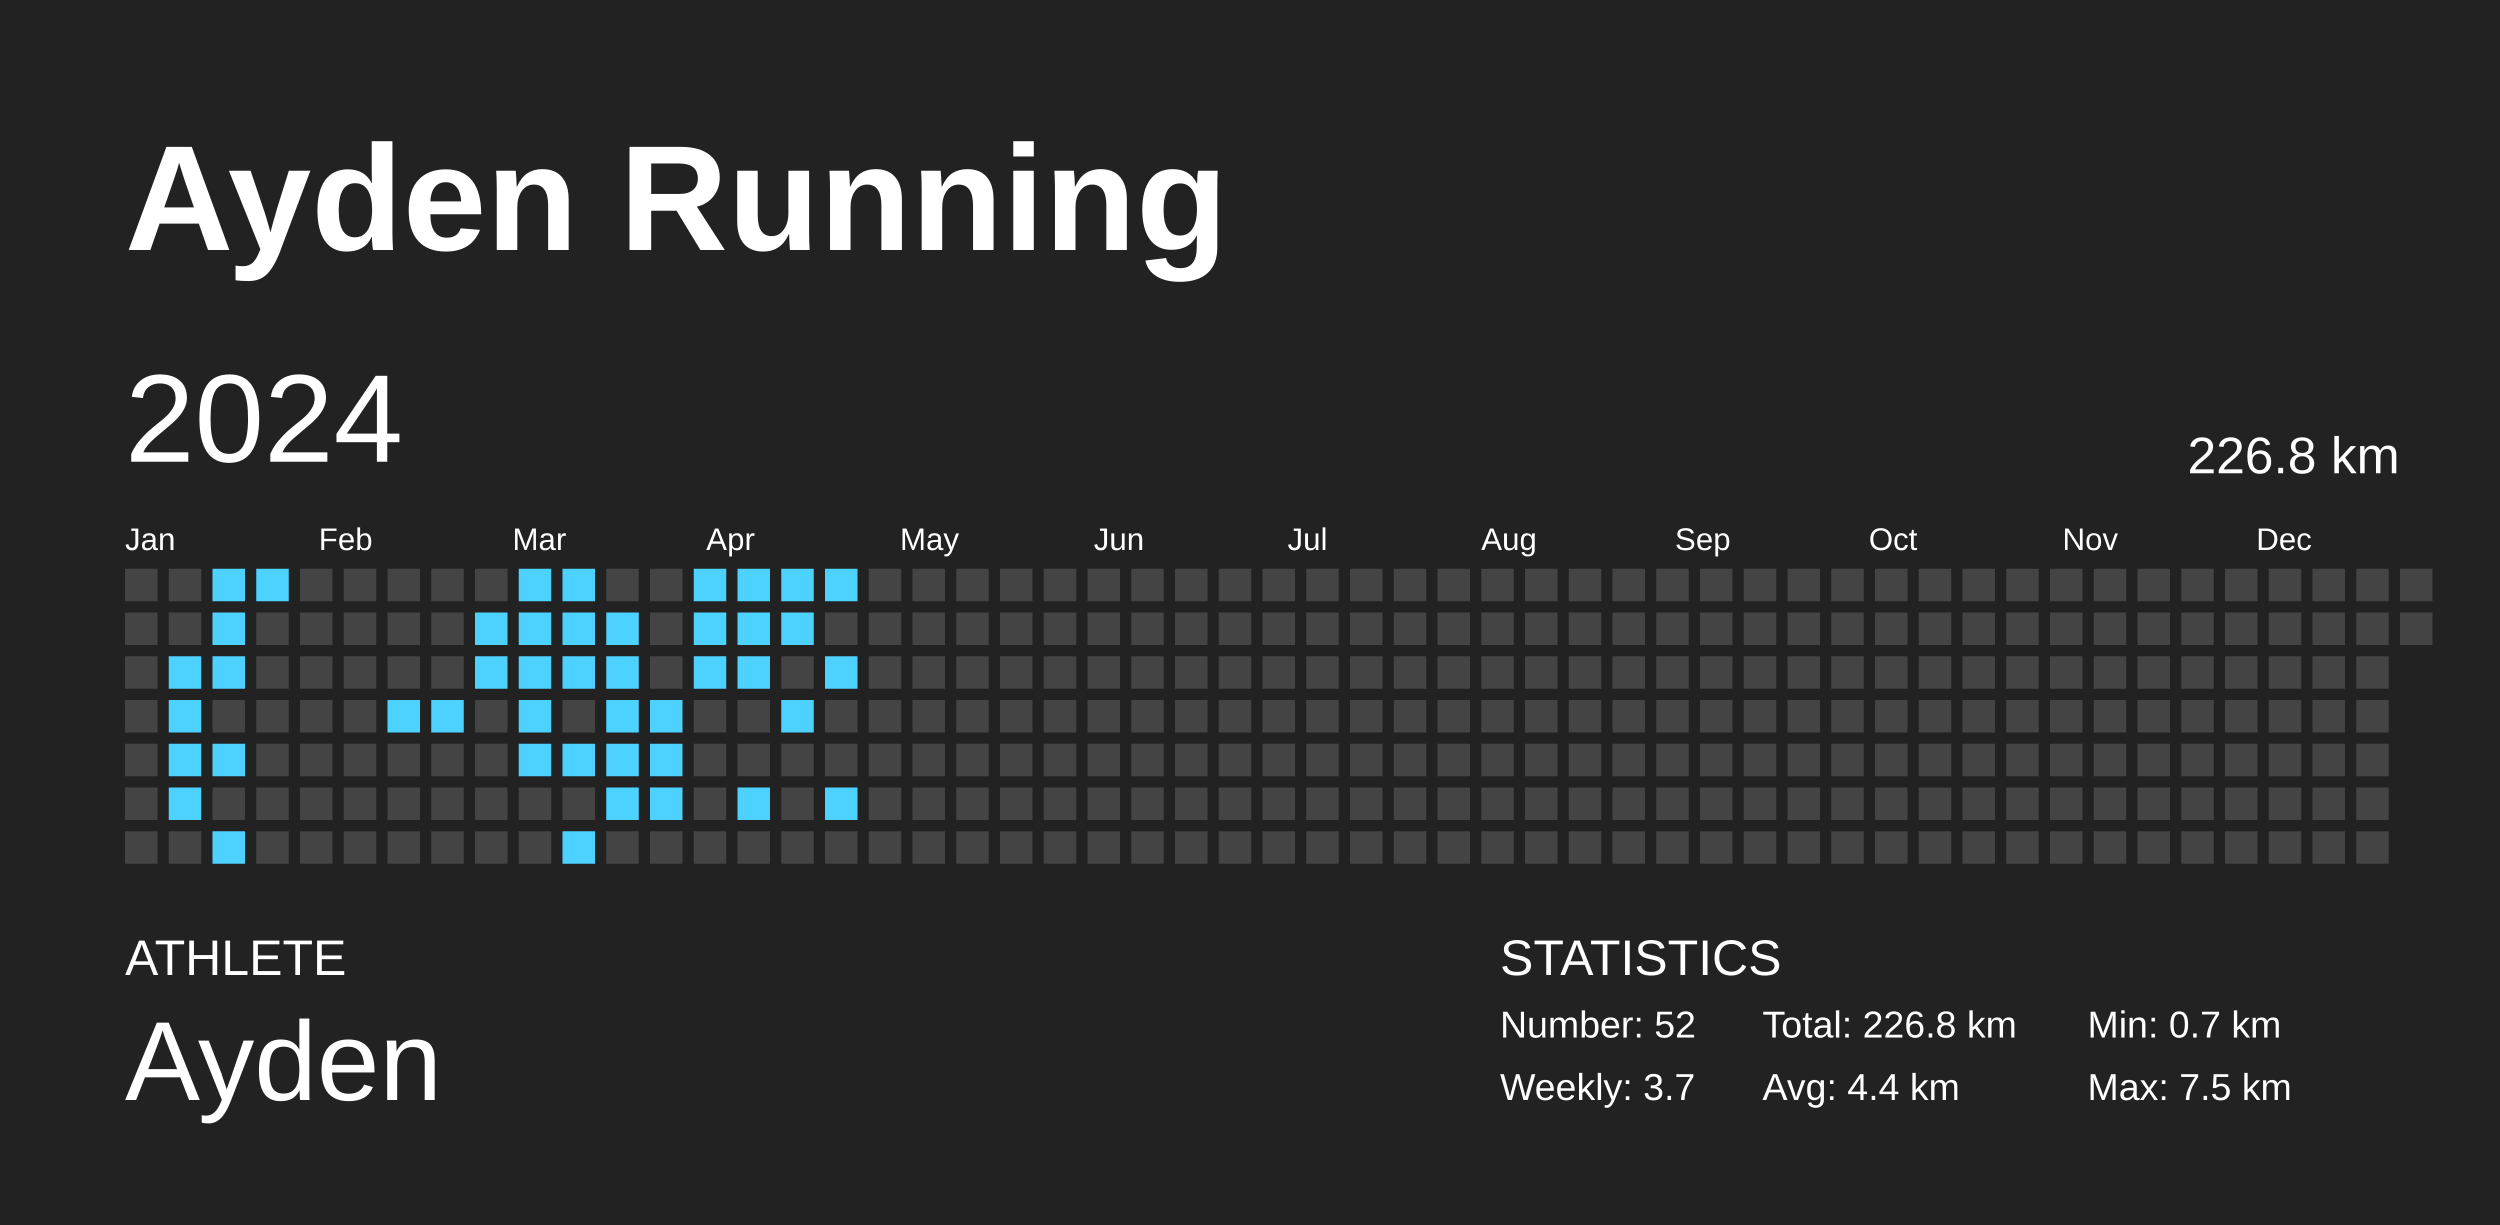
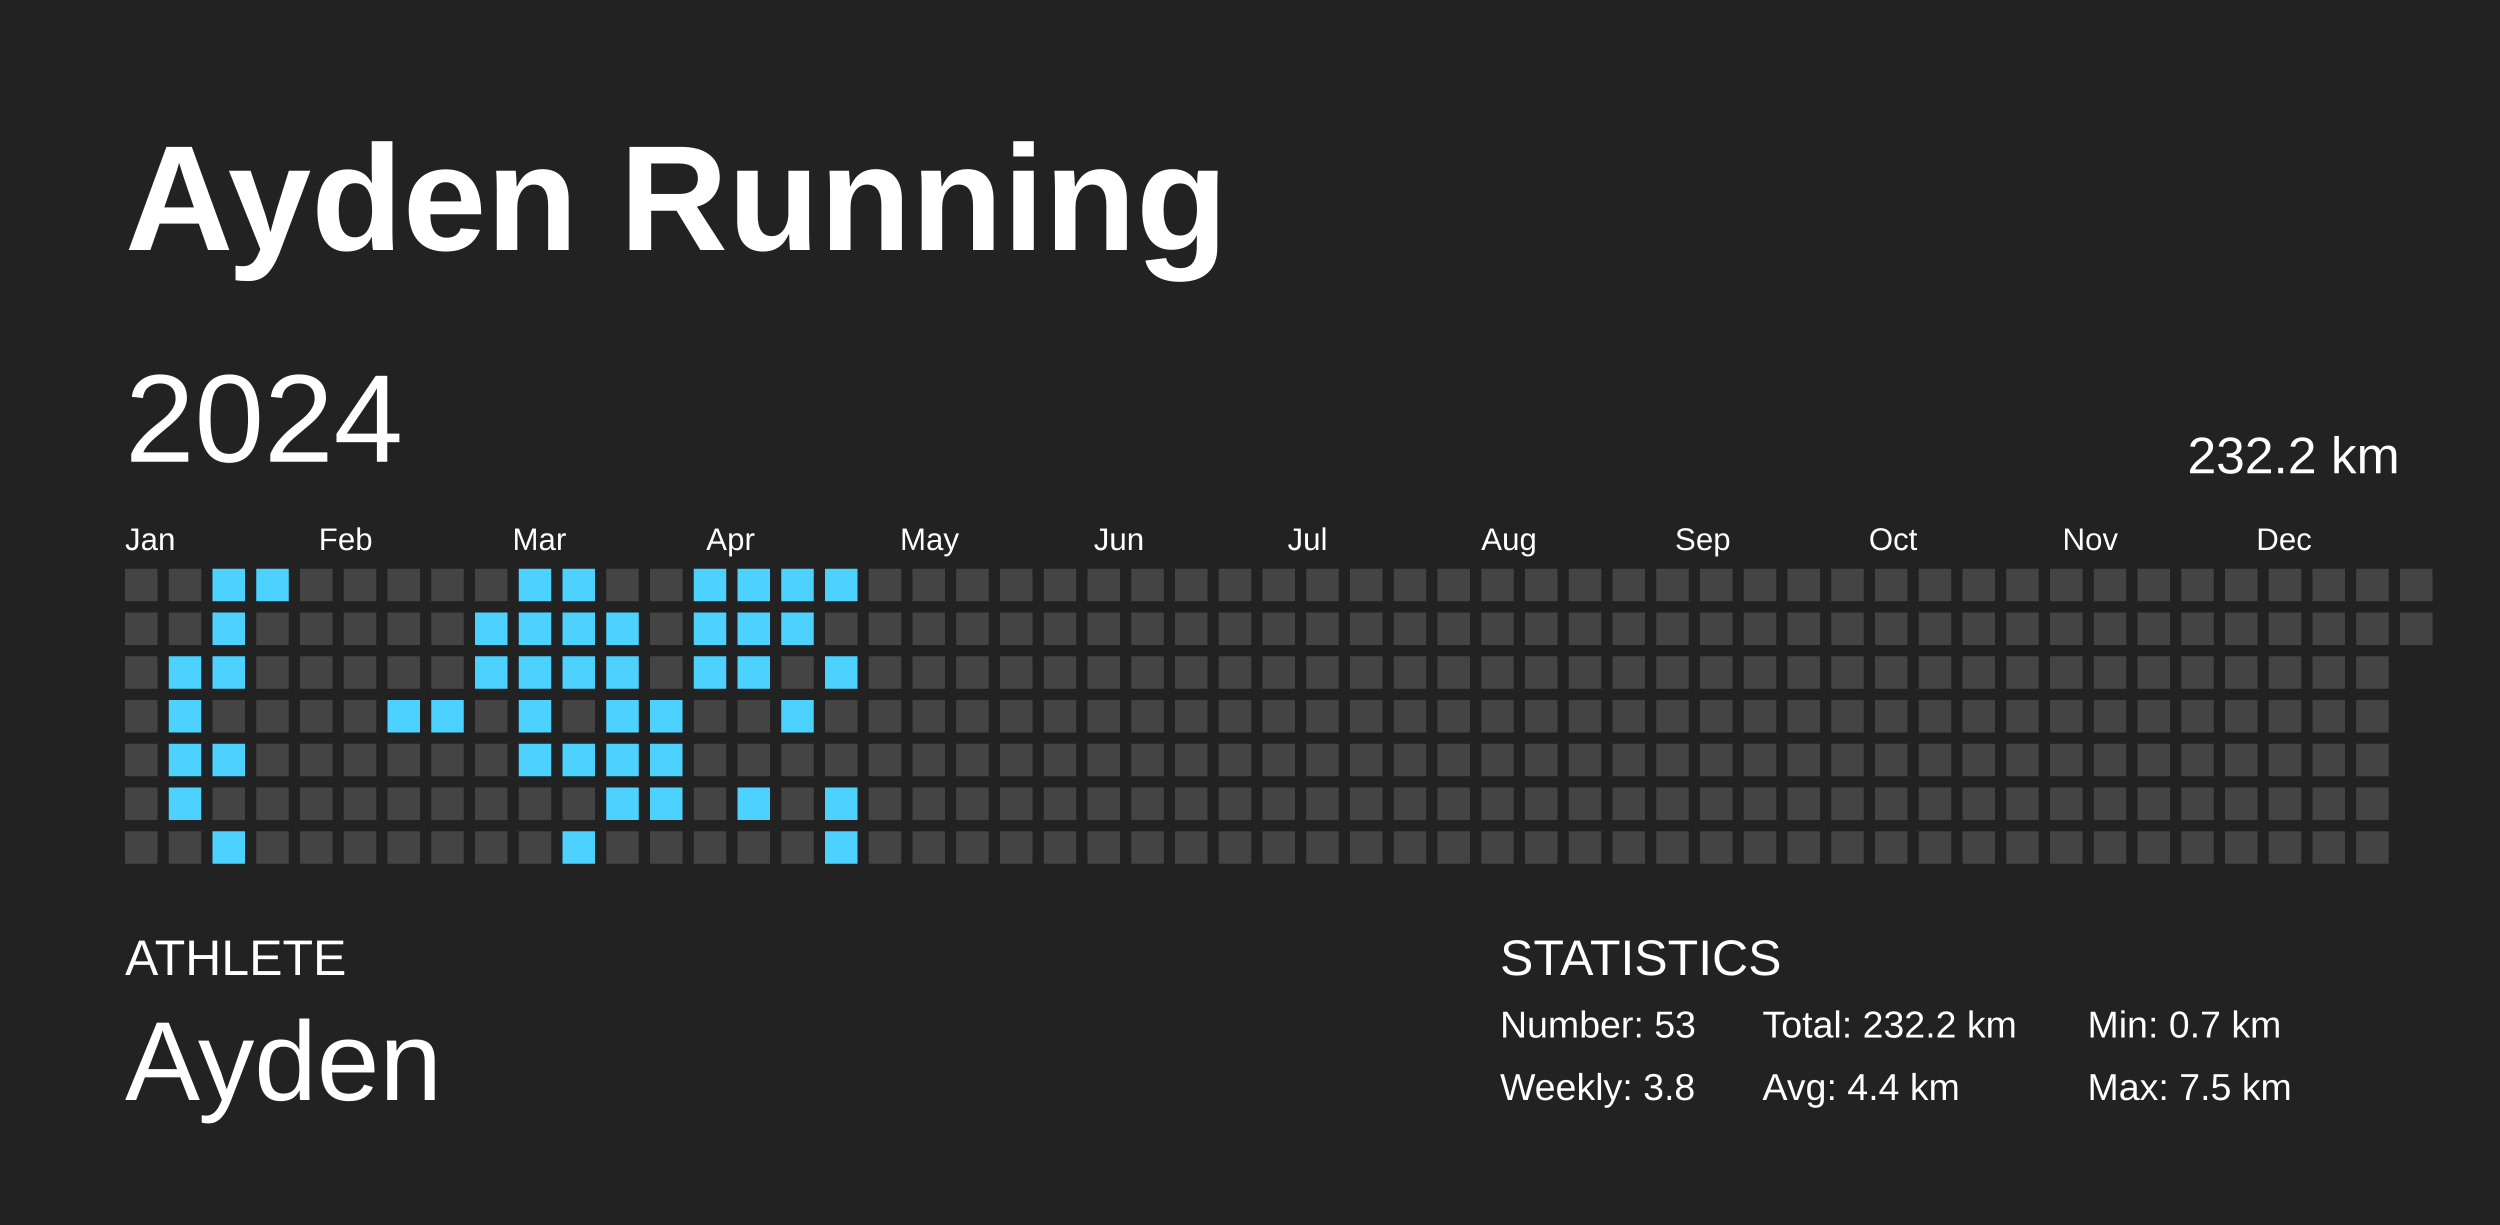
<svg xmlns="http://www.w3.org/2000/svg" baseProfile="full" height="98mm" version="1.1" viewBox="0,0,200,98" width="200mm">
  <defs />
  <rect fill="#222222" height="98" width="200" x="0" y="0" />
  <text fill="#FFFFFF" style="font-size:12px; font-family:Arial; font-weight:bold;" x="10" y="20">Ayden Running</text>
  <text fill="#FFFFFF" style="font-size:4px; font-family:Arial" x="10" y="78">ATHLETE</text>
  <text fill="#FFFFFF" style="font-size:9px; font-family:Arial" x="10" y="88">Ayden</text>
  <text fill="#FFFFFF" style="font-size:4px; font-family:Arial" x="120" y="78">STATISTICS</text>
-   <text fill="#FFFFFF" style="font-size:3px; font-family:Arial" x="120" y="83">Number: 52</text>
-   <text fill="#FFFFFF" style="font-size:3px; font-family:Arial" x="120" y="88">Weekly: 3.7</text>
-   <text fill="#FFFFFF" style="font-size:3px; font-family:Arial" x="141" y="83">Total: 226.8 km</text>
+   <text fill="#FFFFFF" style="font-size:3px; font-family:Arial" x="120" y="83">Number: 53</text>
+   <text fill="#FFFFFF" style="font-size:3px; font-family:Arial" x="120" y="88">Weekly: 3.8</text>
+   <text fill="#FFFFFF" style="font-size:3px; font-family:Arial" x="141" y="83">Total: 232.2 km</text>
  <text fill="#FFFFFF" style="font-size:3px; font-family:Arial" x="141" y="88">Avg: 4.4 km</text>
  <text fill="#FFFFFF" style="font-size:3px; font-family:Arial" x="167" y="83">Min: 0.7 km</text>
  <text fill="#FFFFFF" style="font-size:3px; font-family:Arial" x="167" y="88">Max: 7.5 km</text>
  <text dominant-baseline="hanging" fill="#FFFFFF" style="font-size:10.0px; font-family:Arial;" x="10" y="30">2024</text>
-   <text dominant-baseline="hanging" fill="#FFFFFF" style="font-size:4.125px; font-family:Arial;" x="175" y="35">226.8 km</text>
+   <text dominant-baseline="hanging" fill="#FFFFFF" style="font-size:4.125px; font-family:Arial;" x="175" y="35">232.2 km</text>
  <text fill="#FFFFFF" style="font-size:2.5px; font-family:Arial" x="10.0" y="44">Jan</text>
  <text fill="#FFFFFF" style="font-size:2.5px; font-family:Arial" x="25.5" y="44">Feb</text>
  <text fill="#FFFFFF" style="font-size:2.5px; font-family:Arial" x="41.0" y="44">Mar</text>
  <text fill="#FFFFFF" style="font-size:2.5px; font-family:Arial" x="56.5" y="44">Apr</text>
  <text fill="#FFFFFF" style="font-size:2.5px; font-family:Arial" x="72.0" y="44">May</text>
  <text fill="#FFFFFF" style="font-size:2.5px; font-family:Arial" x="87.5" y="44">Jun</text>
  <text fill="#FFFFFF" style="font-size:2.5px; font-family:Arial" x="103.0" y="44">Jul</text>
  <text fill="#FFFFFF" style="font-size:2.5px; font-family:Arial" x="118.5" y="44">Aug</text>
  <text fill="#FFFFFF" style="font-size:2.5px; font-family:Arial" x="134.0" y="44">Sep</text>
  <text fill="#FFFFFF" style="font-size:2.5px; font-family:Arial" x="149.5" y="44">Oct</text>
  <text fill="#FFFFFF" style="font-size:2.5px; font-family:Arial" x="165.0" y="44">Nov</text>
  <text fill="#FFFFFF" style="font-size:2.5px; font-family:Arial" x="180.5" y="44">Dec</text>
  <rect fill="#444444" height="2.6" width="2.6" x="10.0" y="45.5" />
  <rect fill="#444444" height="2.6" width="2.6" x="10.0" y="49.0" />
  <rect fill="#444444" height="2.6" width="2.6" x="10.0" y="52.5" />
  <rect fill="#444444" height="2.6" width="2.6" x="10.0" y="56.0" />
  <rect fill="#444444" height="2.6" width="2.6" x="10.0" y="59.5" />
  <rect fill="#444444" height="2.6" width="2.6" x="10.0" y="63.0" />
  <rect fill="#444444" height="2.6" width="2.6" x="10.0" y="66.5" />
  <rect fill="#444444" height="2.6" width="2.6" x="13.5" y="45.5" />
  <rect fill="#444444" height="2.6" width="2.6" x="13.5" y="49.0" />
  <rect fill="#4dd2ff" height="2.6" width="2.6" x="13.5" y="52.5" />
  <rect fill="#4dd2ff" height="2.6" width="2.6" x="13.5" y="56.0" />
  <rect fill="#4dd2ff" height="2.6" width="2.6" x="13.5" y="59.5" />
  <rect fill="#4dd2ff" height="2.6" width="2.6" x="13.5" y="63.0" />
  <rect fill="#444444" height="2.6" width="2.6" x="13.5" y="66.5" />
  <rect fill="#4dd2ff" height="2.6" width="2.6" x="17.0" y="45.5" />
  <rect fill="#4dd2ff" height="2.6" width="2.6" x="17.0" y="49.0" />
  <rect fill="#4dd2ff" height="2.6" width="2.6" x="17.0" y="52.5" />
  <rect fill="#444444" height="2.6" width="2.6" x="17.0" y="56.0" />
  <rect fill="#4dd2ff" height="2.6" width="2.6" x="17.0" y="59.5" />
  <rect fill="#444444" height="2.6" width="2.6" x="17.0" y="63.0" />
  <rect fill="#4dd2ff" height="2.6" width="2.6" x="17.0" y="66.5" />
  <rect fill="#4dd2ff" height="2.6" width="2.6" x="20.5" y="45.5" />
  <rect fill="#444444" height="2.6" width="2.6" x="20.5" y="49.0" />
  <rect fill="#444444" height="2.6" width="2.6" x="20.5" y="52.5" />
  <rect fill="#444444" height="2.6" width="2.6" x="20.5" y="56.0" />
  <rect fill="#444444" height="2.6" width="2.6" x="20.5" y="59.5" />
  <rect fill="#444444" height="2.6" width="2.6" x="20.5" y="63.0" />
  <rect fill="#444444" height="2.6" width="2.6" x="20.5" y="66.5" />
  <rect fill="#444444" height="2.6" width="2.6" x="24.0" y="45.5" />
  <rect fill="#444444" height="2.6" width="2.6" x="24.0" y="49.0" />
  <rect fill="#444444" height="2.6" width="2.6" x="24.0" y="52.5" />
  <rect fill="#444444" height="2.6" width="2.6" x="24.0" y="56.0" />
  <rect fill="#444444" height="2.6" width="2.6" x="24.0" y="59.5" />
  <rect fill="#444444" height="2.6" width="2.6" x="24.0" y="63.0" />
  <rect fill="#444444" height="2.6" width="2.6" x="24.0" y="66.5" />
  <rect fill="#444444" height="2.6" width="2.6" x="27.5" y="45.5" />
  <rect fill="#444444" height="2.6" width="2.6" x="27.5" y="49.0" />
  <rect fill="#444444" height="2.6" width="2.6" x="27.5" y="52.5" />
  <rect fill="#444444" height="2.6" width="2.6" x="27.5" y="56.0" />
  <rect fill="#444444" height="2.6" width="2.6" x="27.5" y="59.5" />
  <rect fill="#444444" height="2.6" width="2.6" x="27.5" y="63.0" />
  <rect fill="#444444" height="2.6" width="2.6" x="27.5" y="66.5" />
  <rect fill="#444444" height="2.6" width="2.6" x="31.0" y="45.5" />
  <rect fill="#444444" height="2.6" width="2.6" x="31.0" y="49.0" />
  <rect fill="#444444" height="2.6" width="2.6" x="31.0" y="52.5" />
  <rect fill="#4dd2ff" height="2.6" width="2.6" x="31.0" y="56.0" />
  <rect fill="#444444" height="2.6" width="2.6" x="31.0" y="59.5" />
  <rect fill="#444444" height="2.6" width="2.6" x="31.0" y="63.0" />
  <rect fill="#444444" height="2.6" width="2.6" x="31.0" y="66.5" />
  <rect fill="#444444" height="2.6" width="2.6" x="34.5" y="45.5" />
  <rect fill="#444444" height="2.6" width="2.6" x="34.5" y="49.0" />
  <rect fill="#444444" height="2.6" width="2.6" x="34.5" y="52.5" />
  <rect fill="#4dd2ff" height="2.6" width="2.6" x="34.5" y="56.0" />
  <rect fill="#444444" height="2.6" width="2.6" x="34.5" y="59.5" />
  <rect fill="#444444" height="2.6" width="2.6" x="34.5" y="63.0" />
  <rect fill="#444444" height="2.6" width="2.6" x="34.5" y="66.5" />
  <rect fill="#444444" height="2.6" width="2.6" x="38.0" y="45.5" />
  <rect fill="#4dd2ff" height="2.6" width="2.6" x="38.0" y="49.0" />
  <rect fill="#4dd2ff" height="2.6" width="2.6" x="38.0" y="52.5" />
  <rect fill="#444444" height="2.6" width="2.6" x="38.0" y="56.0" />
  <rect fill="#444444" height="2.6" width="2.6" x="38.0" y="59.5" />
  <rect fill="#444444" height="2.6" width="2.6" x="38.0" y="63.0" />
  <rect fill="#444444" height="2.6" width="2.6" x="38.0" y="66.5" />
  <rect fill="#4dd2ff" height="2.6" width="2.6" x="41.5" y="45.5" />
  <rect fill="#4dd2ff" height="2.6" width="2.6" x="41.5" y="49.0" />
  <rect fill="#4dd2ff" height="2.6" width="2.6" x="41.5" y="52.5" />
  <rect fill="#4dd2ff" height="2.6" width="2.6" x="41.5" y="56.0" />
  <rect fill="#4dd2ff" height="2.6" width="2.6" x="41.5" y="59.5" />
  <rect fill="#444444" height="2.6" width="2.6" x="41.5" y="63.0" />
  <rect fill="#444444" height="2.6" width="2.6" x="41.5" y="66.5" />
  <rect fill="#4dd2ff" height="2.6" width="2.6" x="45.0" y="45.5" />
  <rect fill="#4dd2ff" height="2.6" width="2.6" x="45.0" y="49.0" />
  <rect fill="#4dd2ff" height="2.6" width="2.6" x="45.0" y="52.5" />
  <rect fill="#444444" height="2.6" width="2.6" x="45.0" y="56.0" />
  <rect fill="#4dd2ff" height="2.6" width="2.6" x="45.0" y="59.5" />
  <rect fill="#444444" height="2.6" width="2.6" x="45.0" y="63.0" />
  <rect fill="#4dd2ff" height="2.6" width="2.6" x="45.0" y="66.5" />
  <rect fill="#444444" height="2.6" width="2.6" x="48.5" y="45.5" />
  <rect fill="#4dd2ff" height="2.6" width="2.6" x="48.5" y="49.0" />
  <rect fill="#4dd2ff" height="2.6" width="2.6" x="48.5" y="52.5" />
  <rect fill="#4dd2ff" height="2.6" width="2.6" x="48.5" y="56.0" />
  <rect fill="#4dd2ff" height="2.6" width="2.6" x="48.5" y="59.5" />
  <rect fill="#4dd2ff" height="2.6" width="2.6" x="48.5" y="63.0" />
  <rect fill="#444444" height="2.6" width="2.6" x="48.5" y="66.5" />
  <rect fill="#444444" height="2.6" width="2.6" x="52.0" y="45.5" />
  <rect fill="#444444" height="2.6" width="2.6" x="52.0" y="49.0" />
  <rect fill="#444444" height="2.6" width="2.6" x="52.0" y="52.5" />
  <rect fill="#4dd2ff" height="2.6" width="2.6" x="52.0" y="56.0" />
  <rect fill="#4dd2ff" height="2.6" width="2.6" x="52.0" y="59.5" />
  <rect fill="#4dd2ff" height="2.6" width="2.6" x="52.0" y="63.0" />
  <rect fill="#444444" height="2.6" width="2.6" x="52.0" y="66.5" />
  <rect fill="#4dd2ff" height="2.6" width="2.6" x="55.5" y="45.5" />
  <rect fill="#4dd2ff" height="2.6" width="2.6" x="55.5" y="49.0" />
  <rect fill="#4dd2ff" height="2.6" width="2.6" x="55.5" y="52.5" />
  <rect fill="#444444" height="2.6" width="2.6" x="55.5" y="56.0" />
  <rect fill="#444444" height="2.6" width="2.6" x="55.5" y="59.5" />
  <rect fill="#444444" height="2.6" width="2.6" x="55.5" y="63.0" />
  <rect fill="#444444" height="2.6" width="2.6" x="55.5" y="66.5" />
  <rect fill="#4dd2ff" height="2.6" width="2.6" x="59.0" y="45.5" />
  <rect fill="#4dd2ff" height="2.6" width="2.6" x="59.0" y="49.0" />
  <rect fill="#4dd2ff" height="2.6" width="2.6" x="59.0" y="52.5" />
  <rect fill="#444444" height="2.6" width="2.6" x="59.0" y="56.0" />
  <rect fill="#444444" height="2.6" width="2.6" x="59.0" y="59.5" />
  <rect fill="#4dd2ff" height="2.6" width="2.6" x="59.0" y="63.0" />
  <rect fill="#444444" height="2.6" width="2.6" x="59.0" y="66.5" />
  <rect fill="#4dd2ff" height="2.6" width="2.6" x="62.5" y="45.5" />
  <rect fill="#4dd2ff" height="2.6" width="2.6" x="62.5" y="49.0" />
  <rect fill="#444444" height="2.6" width="2.6" x="62.5" y="52.5" />
  <rect fill="#4dd2ff" height="2.6" width="2.6" x="62.5" y="56.0" />
  <rect fill="#444444" height="2.6" width="2.6" x="62.5" y="59.5" />
  <rect fill="#444444" height="2.6" width="2.6" x="62.5" y="63.0" />
  <rect fill="#444444" height="2.6" width="2.6" x="62.5" y="66.5" />
  <rect fill="#4dd2ff" height="2.6" width="2.6" x="66.0" y="45.5" />
  <rect fill="#444444" height="2.6" width="2.6" x="66.0" y="49.0" />
  <rect fill="#4dd2ff" height="2.6" width="2.6" x="66.0" y="52.5" />
  <rect fill="#444444" height="2.6" width="2.6" x="66.0" y="56.0" />
  <rect fill="#444444" height="2.6" width="2.6" x="66.0" y="59.5" />
  <rect fill="#4dd2ff" height="2.6" width="2.6" x="66.0" y="63.0" />
-   <rect fill="#444444" height="2.6" width="2.6" x="66.0" y="66.5" />
+   <rect fill="#4dd2ff" height="2.6" width="2.6" x="66.0" y="66.5" />
  <rect fill="#444444" height="2.6" width="2.6" x="69.5" y="45.5" />
  <rect fill="#444444" height="2.6" width="2.6" x="69.5" y="49.0" />
  <rect fill="#444444" height="2.6" width="2.6" x="69.5" y="52.5" />
  <rect fill="#444444" height="2.6" width="2.6" x="69.5" y="56.0" />
  <rect fill="#444444" height="2.6" width="2.6" x="69.5" y="59.5" />
  <rect fill="#444444" height="2.6" width="2.6" x="69.5" y="63.0" />
  <rect fill="#444444" height="2.6" width="2.6" x="69.5" y="66.5" />
  <rect fill="#444444" height="2.6" width="2.6" x="73.0" y="45.5" />
  <rect fill="#444444" height="2.6" width="2.6" x="73.0" y="49.0" />
  <rect fill="#444444" height="2.6" width="2.6" x="73.0" y="52.5" />
  <rect fill="#444444" height="2.6" width="2.6" x="73.0" y="56.0" />
  <rect fill="#444444" height="2.6" width="2.6" x="73.0" y="59.5" />
  <rect fill="#444444" height="2.6" width="2.6" x="73.0" y="63.0" />
  <rect fill="#444444" height="2.6" width="2.6" x="73.0" y="66.5" />
  <rect fill="#444444" height="2.6" width="2.6" x="76.5" y="45.5" />
  <rect fill="#444444" height="2.6" width="2.6" x="76.5" y="49.0" />
  <rect fill="#444444" height="2.6" width="2.6" x="76.5" y="52.5" />
  <rect fill="#444444" height="2.6" width="2.6" x="76.5" y="56.0" />
  <rect fill="#444444" height="2.6" width="2.6" x="76.5" y="59.5" />
  <rect fill="#444444" height="2.6" width="2.6" x="76.5" y="63.0" />
  <rect fill="#444444" height="2.6" width="2.6" x="76.5" y="66.5" />
  <rect fill="#444444" height="2.6" width="2.6" x="80.0" y="45.5" />
  <rect fill="#444444" height="2.6" width="2.6" x="80.0" y="49.0" />
  <rect fill="#444444" height="2.6" width="2.6" x="80.0" y="52.5" />
  <rect fill="#444444" height="2.6" width="2.6" x="80.0" y="56.0" />
  <rect fill="#444444" height="2.6" width="2.6" x="80.0" y="59.5" />
  <rect fill="#444444" height="2.6" width="2.6" x="80.0" y="63.0" />
  <rect fill="#444444" height="2.6" width="2.6" x="80.0" y="66.5" />
  <rect fill="#444444" height="2.6" width="2.6" x="83.5" y="45.5" />
  <rect fill="#444444" height="2.6" width="2.6" x="83.5" y="49.0" />
  <rect fill="#444444" height="2.6" width="2.6" x="83.5" y="52.5" />
  <rect fill="#444444" height="2.6" width="2.6" x="83.5" y="56.0" />
  <rect fill="#444444" height="2.6" width="2.6" x="83.5" y="59.5" />
  <rect fill="#444444" height="2.6" width="2.6" x="83.5" y="63.0" />
  <rect fill="#444444" height="2.6" width="2.6" x="83.5" y="66.5" />
  <rect fill="#444444" height="2.6" width="2.6" x="87.0" y="45.5" />
  <rect fill="#444444" height="2.6" width="2.6" x="87.0" y="49.0" />
  <rect fill="#444444" height="2.6" width="2.6" x="87.0" y="52.5" />
  <rect fill="#444444" height="2.6" width="2.6" x="87.0" y="56.0" />
  <rect fill="#444444" height="2.6" width="2.6" x="87.0" y="59.5" />
  <rect fill="#444444" height="2.6" width="2.6" x="87.0" y="63.0" />
  <rect fill="#444444" height="2.6" width="2.6" x="87.0" y="66.5" />
  <rect fill="#444444" height="2.6" width="2.6" x="90.5" y="45.5" />
  <rect fill="#444444" height="2.6" width="2.6" x="90.5" y="49.0" />
  <rect fill="#444444" height="2.6" width="2.6" x="90.5" y="52.5" />
  <rect fill="#444444" height="2.6" width="2.6" x="90.5" y="56.0" />
  <rect fill="#444444" height="2.6" width="2.6" x="90.5" y="59.5" />
  <rect fill="#444444" height="2.6" width="2.6" x="90.5" y="63.0" />
  <rect fill="#444444" height="2.6" width="2.6" x="90.5" y="66.5" />
  <rect fill="#444444" height="2.6" width="2.6" x="94.0" y="45.5" />
  <rect fill="#444444" height="2.6" width="2.6" x="94.0" y="49.0" />
  <rect fill="#444444" height="2.6" width="2.6" x="94.0" y="52.5" />
  <rect fill="#444444" height="2.6" width="2.6" x="94.0" y="56.0" />
  <rect fill="#444444" height="2.6" width="2.6" x="94.0" y="59.5" />
  <rect fill="#444444" height="2.6" width="2.6" x="94.0" y="63.0" />
  <rect fill="#444444" height="2.6" width="2.6" x="94.0" y="66.5" />
  <rect fill="#444444" height="2.6" width="2.6" x="97.5" y="45.5" />
  <rect fill="#444444" height="2.6" width="2.6" x="97.5" y="49.0" />
  <rect fill="#444444" height="2.6" width="2.6" x="97.5" y="52.5" />
  <rect fill="#444444" height="2.6" width="2.6" x="97.5" y="56.0" />
  <rect fill="#444444" height="2.6" width="2.6" x="97.5" y="59.5" />
  <rect fill="#444444" height="2.6" width="2.6" x="97.5" y="63.0" />
  <rect fill="#444444" height="2.6" width="2.6" x="97.5" y="66.5" />
  <rect fill="#444444" height="2.6" width="2.6" x="101.0" y="45.5" />
  <rect fill="#444444" height="2.6" width="2.6" x="101.0" y="49.0" />
  <rect fill="#444444" height="2.6" width="2.6" x="101.0" y="52.5" />
  <rect fill="#444444" height="2.6" width="2.6" x="101.0" y="56.0" />
  <rect fill="#444444" height="2.6" width="2.6" x="101.0" y="59.5" />
  <rect fill="#444444" height="2.6" width="2.6" x="101.0" y="63.0" />
  <rect fill="#444444" height="2.6" width="2.6" x="101.0" y="66.5" />
  <rect fill="#444444" height="2.6" width="2.6" x="104.5" y="45.5" />
  <rect fill="#444444" height="2.6" width="2.6" x="104.5" y="49.0" />
  <rect fill="#444444" height="2.6" width="2.6" x="104.5" y="52.5" />
  <rect fill="#444444" height="2.6" width="2.6" x="104.5" y="56.0" />
  <rect fill="#444444" height="2.6" width="2.6" x="104.5" y="59.5" />
  <rect fill="#444444" height="2.6" width="2.6" x="104.5" y="63.0" />
  <rect fill="#444444" height="2.6" width="2.6" x="104.5" y="66.5" />
  <rect fill="#444444" height="2.6" width="2.6" x="108.0" y="45.5" />
  <rect fill="#444444" height="2.6" width="2.6" x="108.0" y="49.0" />
  <rect fill="#444444" height="2.6" width="2.6" x="108.0" y="52.5" />
  <rect fill="#444444" height="2.6" width="2.6" x="108.0" y="56.0" />
  <rect fill="#444444" height="2.6" width="2.6" x="108.0" y="59.5" />
  <rect fill="#444444" height="2.6" width="2.6" x="108.0" y="63.0" />
  <rect fill="#444444" height="2.6" width="2.6" x="108.0" y="66.5" />
  <rect fill="#444444" height="2.6" width="2.6" x="111.5" y="45.5" />
  <rect fill="#444444" height="2.6" width="2.6" x="111.5" y="49.0" />
  <rect fill="#444444" height="2.6" width="2.6" x="111.5" y="52.5" />
  <rect fill="#444444" height="2.6" width="2.6" x="111.5" y="56.0" />
  <rect fill="#444444" height="2.6" width="2.6" x="111.5" y="59.5" />
  <rect fill="#444444" height="2.6" width="2.6" x="111.5" y="63.0" />
  <rect fill="#444444" height="2.6" width="2.6" x="111.5" y="66.5" />
  <rect fill="#444444" height="2.6" width="2.6" x="115.0" y="45.5" />
  <rect fill="#444444" height="2.6" width="2.6" x="115.0" y="49.0" />
  <rect fill="#444444" height="2.6" width="2.6" x="115.0" y="52.5" />
  <rect fill="#444444" height="2.6" width="2.6" x="115.0" y="56.0" />
  <rect fill="#444444" height="2.6" width="2.6" x="115.0" y="59.5" />
  <rect fill="#444444" height="2.6" width="2.6" x="115.0" y="63.0" />
  <rect fill="#444444" height="2.6" width="2.6" x="115.0" y="66.5" />
  <rect fill="#444444" height="2.6" width="2.6" x="118.5" y="45.5" />
  <rect fill="#444444" height="2.6" width="2.6" x="118.5" y="49.0" />
  <rect fill="#444444" height="2.6" width="2.6" x="118.5" y="52.5" />
  <rect fill="#444444" height="2.6" width="2.6" x="118.5" y="56.0" />
  <rect fill="#444444" height="2.6" width="2.6" x="118.5" y="59.5" />
  <rect fill="#444444" height="2.6" width="2.6" x="118.5" y="63.0" />
  <rect fill="#444444" height="2.6" width="2.6" x="118.5" y="66.5" />
  <rect fill="#444444" height="2.6" width="2.6" x="122.0" y="45.5" />
  <rect fill="#444444" height="2.6" width="2.6" x="122.0" y="49.0" />
  <rect fill="#444444" height="2.6" width="2.6" x="122.0" y="52.5" />
  <rect fill="#444444" height="2.6" width="2.6" x="122.0" y="56.0" />
  <rect fill="#444444" height="2.6" width="2.6" x="122.0" y="59.5" />
  <rect fill="#444444" height="2.6" width="2.6" x="122.0" y="63.0" />
  <rect fill="#444444" height="2.6" width="2.6" x="122.0" y="66.5" />
  <rect fill="#444444" height="2.6" width="2.6" x="125.5" y="45.5" />
  <rect fill="#444444" height="2.6" width="2.6" x="125.5" y="49.0" />
  <rect fill="#444444" height="2.6" width="2.6" x="125.5" y="52.5" />
  <rect fill="#444444" height="2.6" width="2.6" x="125.5" y="56.0" />
  <rect fill="#444444" height="2.6" width="2.6" x="125.5" y="59.5" />
  <rect fill="#444444" height="2.6" width="2.6" x="125.5" y="63.0" />
  <rect fill="#444444" height="2.6" width="2.6" x="125.5" y="66.5" />
  <rect fill="#444444" height="2.6" width="2.6" x="129.0" y="45.5" />
  <rect fill="#444444" height="2.6" width="2.6" x="129.0" y="49.0" />
  <rect fill="#444444" height="2.6" width="2.6" x="129.0" y="52.5" />
  <rect fill="#444444" height="2.6" width="2.6" x="129.0" y="56.0" />
  <rect fill="#444444" height="2.6" width="2.6" x="129.0" y="59.5" />
  <rect fill="#444444" height="2.6" width="2.6" x="129.0" y="63.0" />
  <rect fill="#444444" height="2.6" width="2.6" x="129.0" y="66.5" />
  <rect fill="#444444" height="2.6" width="2.6" x="132.5" y="45.5" />
  <rect fill="#444444" height="2.6" width="2.6" x="132.5" y="49.0" />
  <rect fill="#444444" height="2.6" width="2.6" x="132.5" y="52.5" />
  <rect fill="#444444" height="2.6" width="2.6" x="132.5" y="56.0" />
  <rect fill="#444444" height="2.6" width="2.6" x="132.5" y="59.5" />
  <rect fill="#444444" height="2.6" width="2.6" x="132.5" y="63.0" />
  <rect fill="#444444" height="2.6" width="2.6" x="132.5" y="66.5" />
  <rect fill="#444444" height="2.6" width="2.6" x="136.0" y="45.5" />
  <rect fill="#444444" height="2.6" width="2.6" x="136.0" y="49.0" />
  <rect fill="#444444" height="2.6" width="2.6" x="136.0" y="52.5" />
  <rect fill="#444444" height="2.6" width="2.6" x="136.0" y="56.0" />
  <rect fill="#444444" height="2.6" width="2.6" x="136.0" y="59.5" />
  <rect fill="#444444" height="2.6" width="2.6" x="136.0" y="63.0" />
  <rect fill="#444444" height="2.6" width="2.6" x="136.0" y="66.5" />
  <rect fill="#444444" height="2.6" width="2.6" x="139.5" y="45.5" />
  <rect fill="#444444" height="2.6" width="2.6" x="139.5" y="49.0" />
  <rect fill="#444444" height="2.6" width="2.6" x="139.5" y="52.5" />
  <rect fill="#444444" height="2.6" width="2.6" x="139.5" y="56.0" />
  <rect fill="#444444" height="2.6" width="2.6" x="139.5" y="59.5" />
  <rect fill="#444444" height="2.6" width="2.6" x="139.5" y="63.0" />
  <rect fill="#444444" height="2.6" width="2.6" x="139.5" y="66.5" />
  <rect fill="#444444" height="2.6" width="2.6" x="143.0" y="45.5" />
  <rect fill="#444444" height="2.6" width="2.6" x="143.0" y="49.0" />
  <rect fill="#444444" height="2.6" width="2.6" x="143.0" y="52.5" />
  <rect fill="#444444" height="2.6" width="2.6" x="143.0" y="56.0" />
  <rect fill="#444444" height="2.6" width="2.6" x="143.0" y="59.5" />
  <rect fill="#444444" height="2.6" width="2.6" x="143.0" y="63.0" />
  <rect fill="#444444" height="2.6" width="2.6" x="143.0" y="66.5" />
  <rect fill="#444444" height="2.6" width="2.6" x="146.5" y="45.5" />
  <rect fill="#444444" height="2.6" width="2.6" x="146.5" y="49.0" />
  <rect fill="#444444" height="2.6" width="2.6" x="146.5" y="52.5" />
  <rect fill="#444444" height="2.6" width="2.6" x="146.5" y="56.0" />
  <rect fill="#444444" height="2.6" width="2.6" x="146.5" y="59.5" />
  <rect fill="#444444" height="2.6" width="2.6" x="146.5" y="63.0" />
  <rect fill="#444444" height="2.6" width="2.6" x="146.5" y="66.5" />
  <rect fill="#444444" height="2.6" width="2.6" x="150.0" y="45.5" />
  <rect fill="#444444" height="2.6" width="2.6" x="150.0" y="49.0" />
  <rect fill="#444444" height="2.6" width="2.6" x="150.0" y="52.5" />
  <rect fill="#444444" height="2.6" width="2.6" x="150.0" y="56.0" />
  <rect fill="#444444" height="2.6" width="2.6" x="150.0" y="59.5" />
  <rect fill="#444444" height="2.6" width="2.6" x="150.0" y="63.0" />
  <rect fill="#444444" height="2.6" width="2.6" x="150.0" y="66.5" />
  <rect fill="#444444" height="2.6" width="2.6" x="153.5" y="45.5" />
  <rect fill="#444444" height="2.6" width="2.6" x="153.5" y="49.0" />
  <rect fill="#444444" height="2.6" width="2.6" x="153.5" y="52.5" />
  <rect fill="#444444" height="2.6" width="2.6" x="153.5" y="56.0" />
  <rect fill="#444444" height="2.6" width="2.6" x="153.5" y="59.5" />
  <rect fill="#444444" height="2.6" width="2.6" x="153.5" y="63.0" />
  <rect fill="#444444" height="2.6" width="2.6" x="153.5" y="66.5" />
  <rect fill="#444444" height="2.6" width="2.6" x="157.0" y="45.5" />
  <rect fill="#444444" height="2.6" width="2.6" x="157.0" y="49.0" />
  <rect fill="#444444" height="2.6" width="2.6" x="157.0" y="52.5" />
  <rect fill="#444444" height="2.6" width="2.6" x="157.0" y="56.0" />
  <rect fill="#444444" height="2.6" width="2.6" x="157.0" y="59.5" />
  <rect fill="#444444" height="2.6" width="2.6" x="157.0" y="63.0" />
  <rect fill="#444444" height="2.6" width="2.6" x="157.0" y="66.5" />
  <rect fill="#444444" height="2.6" width="2.6" x="160.5" y="45.5" />
  <rect fill="#444444" height="2.6" width="2.6" x="160.5" y="49.0" />
  <rect fill="#444444" height="2.6" width="2.6" x="160.5" y="52.5" />
  <rect fill="#444444" height="2.6" width="2.6" x="160.5" y="56.0" />
  <rect fill="#444444" height="2.6" width="2.6" x="160.5" y="59.5" />
  <rect fill="#444444" height="2.6" width="2.6" x="160.5" y="63.0" />
  <rect fill="#444444" height="2.6" width="2.6" x="160.5" y="66.5" />
  <rect fill="#444444" height="2.6" width="2.6" x="164.0" y="45.5" />
  <rect fill="#444444" height="2.6" width="2.6" x="164.0" y="49.0" />
  <rect fill="#444444" height="2.6" width="2.6" x="164.0" y="52.5" />
  <rect fill="#444444" height="2.6" width="2.6" x="164.0" y="56.0" />
  <rect fill="#444444" height="2.6" width="2.6" x="164.0" y="59.5" />
  <rect fill="#444444" height="2.6" width="2.6" x="164.0" y="63.0" />
  <rect fill="#444444" height="2.6" width="2.6" x="164.0" y="66.5" />
  <rect fill="#444444" height="2.6" width="2.6" x="167.5" y="45.5" />
  <rect fill="#444444" height="2.6" width="2.6" x="167.5" y="49.0" />
  <rect fill="#444444" height="2.6" width="2.6" x="167.5" y="52.5" />
  <rect fill="#444444" height="2.6" width="2.6" x="167.5" y="56.0" />
  <rect fill="#444444" height="2.6" width="2.6" x="167.5" y="59.5" />
  <rect fill="#444444" height="2.6" width="2.6" x="167.5" y="63.0" />
  <rect fill="#444444" height="2.6" width="2.6" x="167.5" y="66.5" />
  <rect fill="#444444" height="2.6" width="2.6" x="171.0" y="45.5" />
  <rect fill="#444444" height="2.6" width="2.6" x="171.0" y="49.0" />
  <rect fill="#444444" height="2.6" width="2.6" x="171.0" y="52.5" />
  <rect fill="#444444" height="2.6" width="2.6" x="171.0" y="56.0" />
  <rect fill="#444444" height="2.6" width="2.6" x="171.0" y="59.5" />
  <rect fill="#444444" height="2.6" width="2.6" x="171.0" y="63.0" />
  <rect fill="#444444" height="2.6" width="2.6" x="171.0" y="66.5" />
  <rect fill="#444444" height="2.6" width="2.6" x="174.5" y="45.5" />
  <rect fill="#444444" height="2.6" width="2.6" x="174.5" y="49.0" />
  <rect fill="#444444" height="2.6" width="2.6" x="174.5" y="52.5" />
  <rect fill="#444444" height="2.6" width="2.6" x="174.5" y="56.0" />
  <rect fill="#444444" height="2.6" width="2.6" x="174.5" y="59.5" />
  <rect fill="#444444" height="2.6" width="2.6" x="174.5" y="63.0" />
  <rect fill="#444444" height="2.6" width="2.6" x="174.5" y="66.5" />
  <rect fill="#444444" height="2.6" width="2.6" x="178.0" y="45.5" />
  <rect fill="#444444" height="2.6" width="2.6" x="178.0" y="49.0" />
  <rect fill="#444444" height="2.6" width="2.6" x="178.0" y="52.5" />
  <rect fill="#444444" height="2.6" width="2.6" x="178.0" y="56.0" />
  <rect fill="#444444" height="2.6" width="2.6" x="178.0" y="59.5" />
  <rect fill="#444444" height="2.6" width="2.6" x="178.0" y="63.0" />
  <rect fill="#444444" height="2.6" width="2.6" x="178.0" y="66.5" />
  <rect fill="#444444" height="2.6" width="2.6" x="181.5" y="45.5" />
  <rect fill="#444444" height="2.6" width="2.6" x="181.5" y="49.0" />
  <rect fill="#444444" height="2.6" width="2.6" x="181.5" y="52.5" />
  <rect fill="#444444" height="2.6" width="2.6" x="181.5" y="56.0" />
  <rect fill="#444444" height="2.6" width="2.6" x="181.5" y="59.5" />
  <rect fill="#444444" height="2.6" width="2.6" x="181.5" y="63.0" />
  <rect fill="#444444" height="2.6" width="2.6" x="181.5" y="66.5" />
  <rect fill="#444444" height="2.6" width="2.6" x="185.0" y="45.5" />
  <rect fill="#444444" height="2.6" width="2.6" x="185.0" y="49.0" />
  <rect fill="#444444" height="2.6" width="2.6" x="185.0" y="52.5" />
  <rect fill="#444444" height="2.6" width="2.6" x="185.0" y="56.0" />
  <rect fill="#444444" height="2.6" width="2.6" x="185.0" y="59.5" />
  <rect fill="#444444" height="2.6" width="2.6" x="185.0" y="63.0" />
  <rect fill="#444444" height="2.6" width="2.6" x="185.0" y="66.5" />
  <rect fill="#444444" height="2.6" width="2.6" x="188.5" y="45.5" />
  <rect fill="#444444" height="2.6" width="2.6" x="188.5" y="49.0" />
  <rect fill="#444444" height="2.6" width="2.6" x="188.5" y="52.5" />
  <rect fill="#444444" height="2.6" width="2.6" x="188.5" y="56.0" />
  <rect fill="#444444" height="2.6" width="2.6" x="188.5" y="59.5" />
  <rect fill="#444444" height="2.6" width="2.6" x="188.5" y="63.0" />
  <rect fill="#444444" height="2.6" width="2.6" x="188.5" y="66.5" />
  <rect fill="#444444" height="2.6" width="2.6" x="192.0" y="45.5" />
  <rect fill="#444444" height="2.6" width="2.6" x="192.0" y="49.0" />
</svg>
